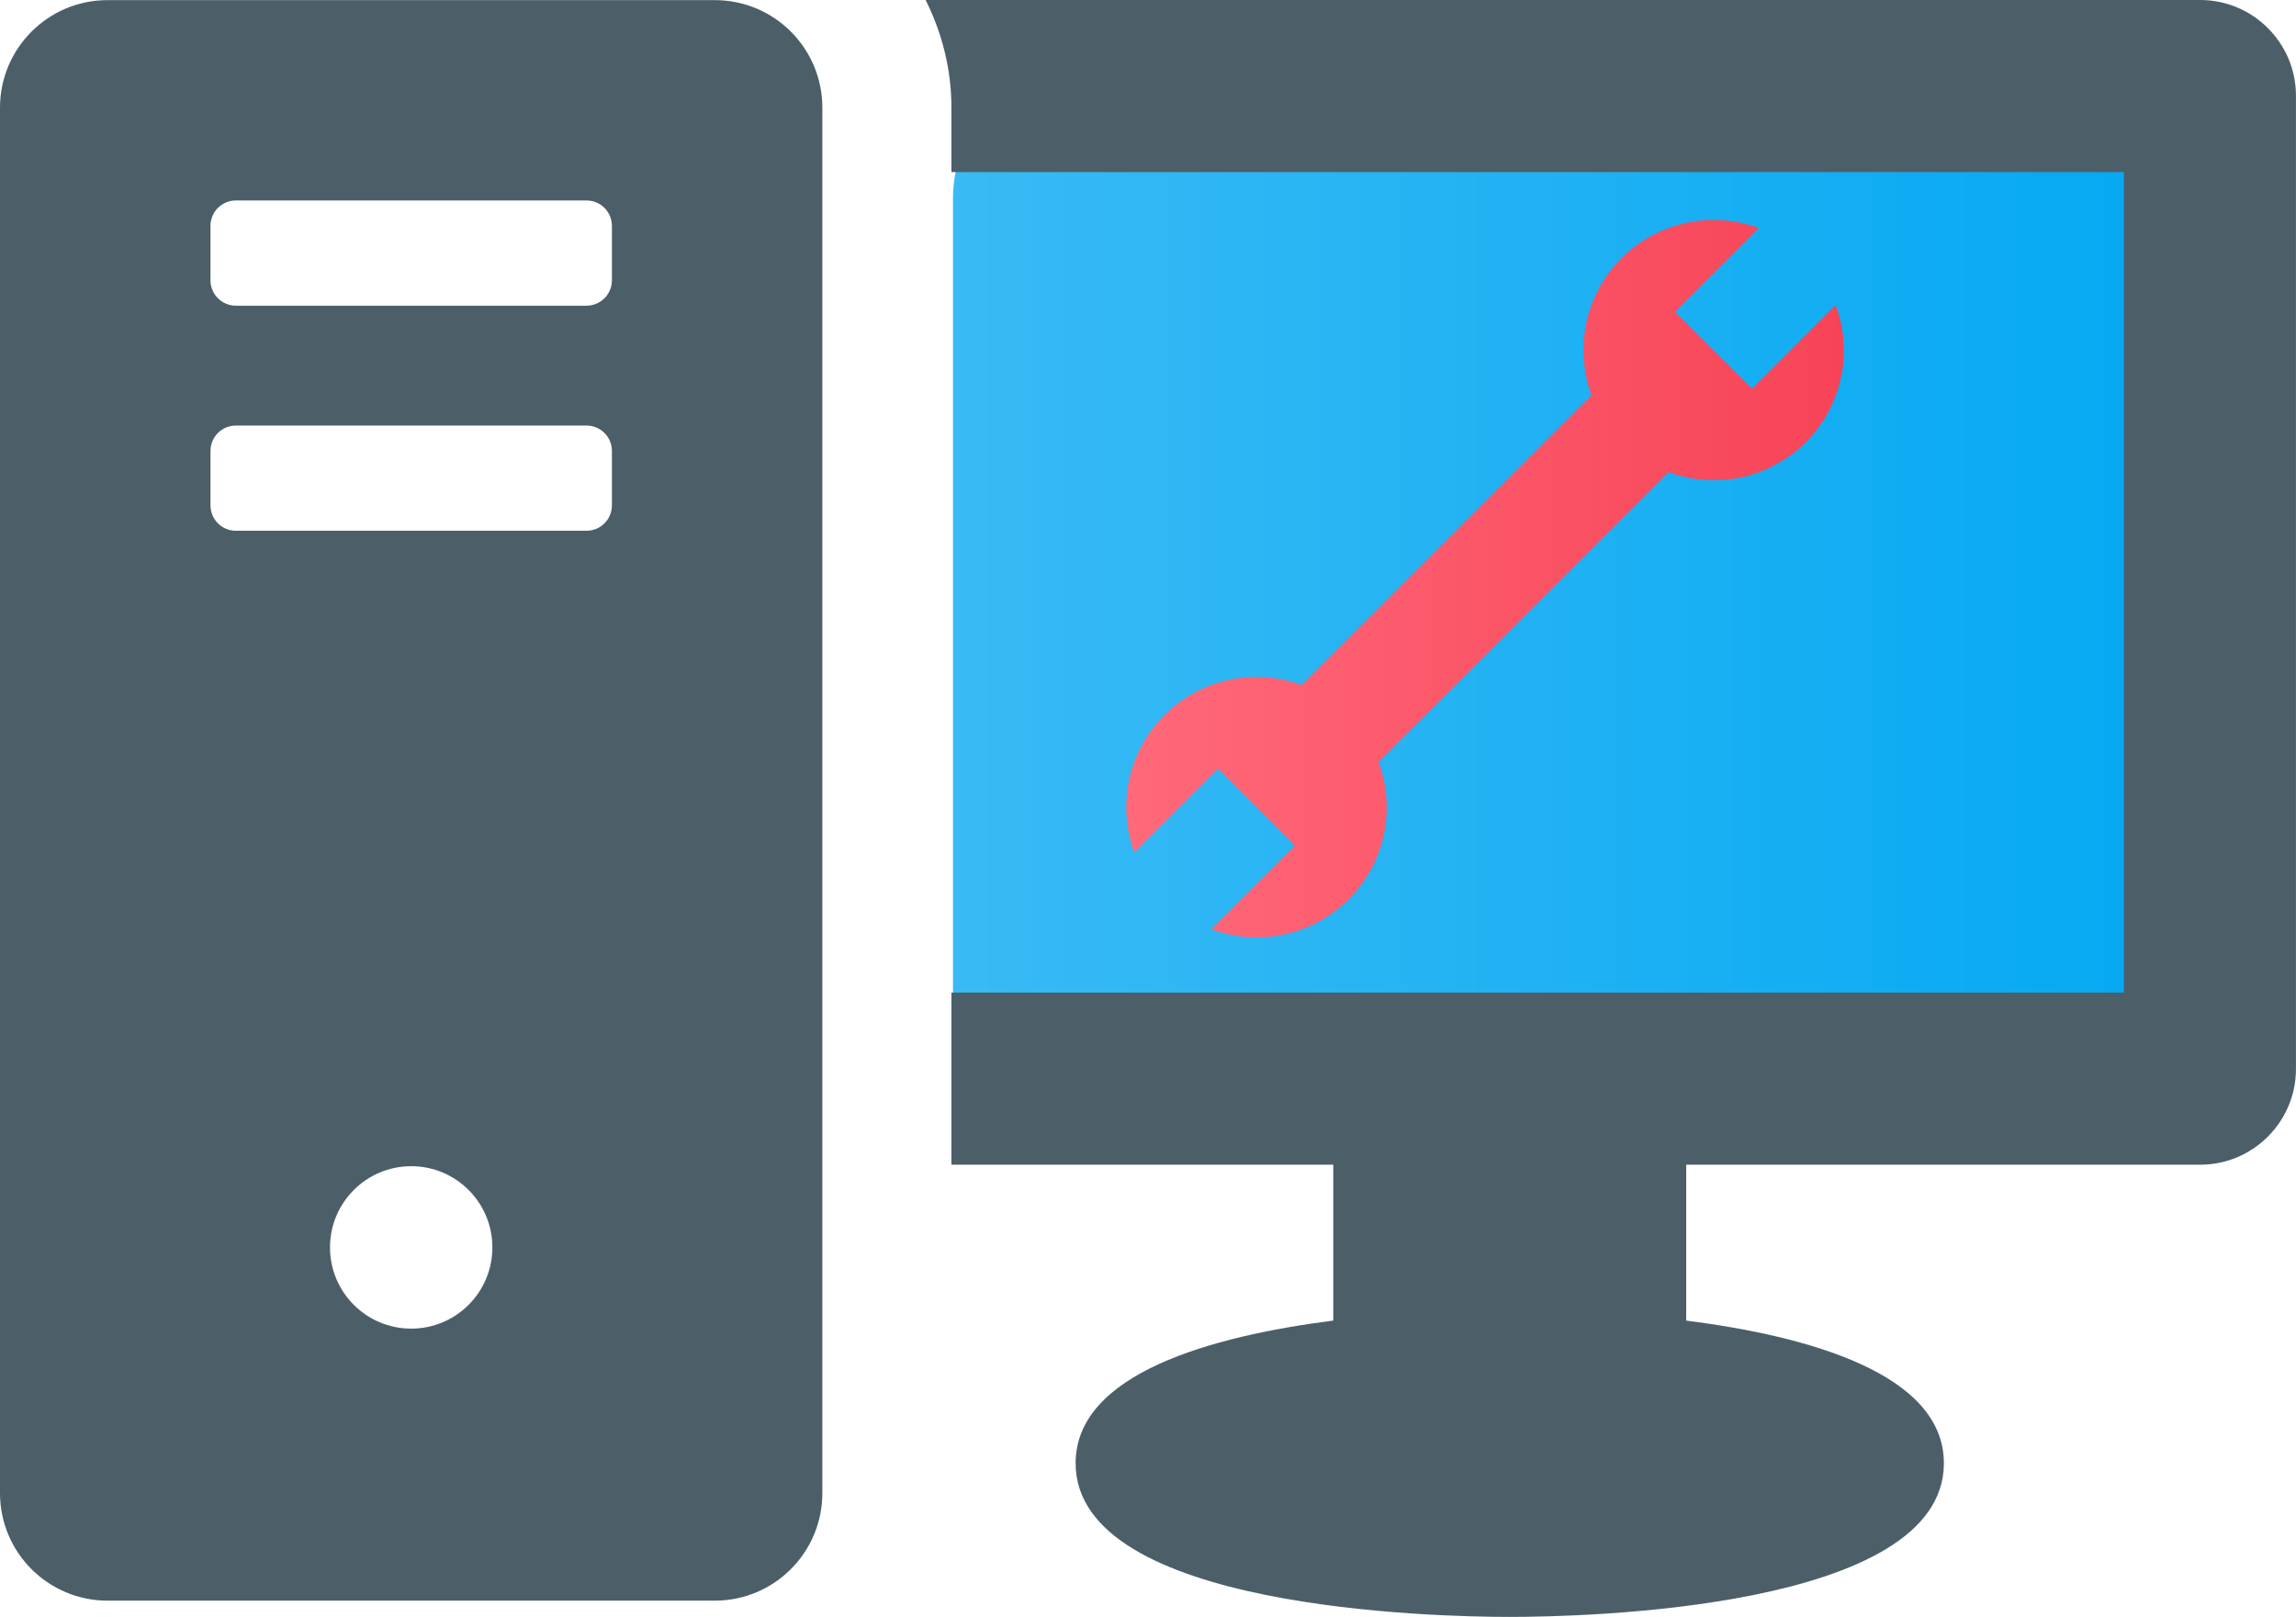
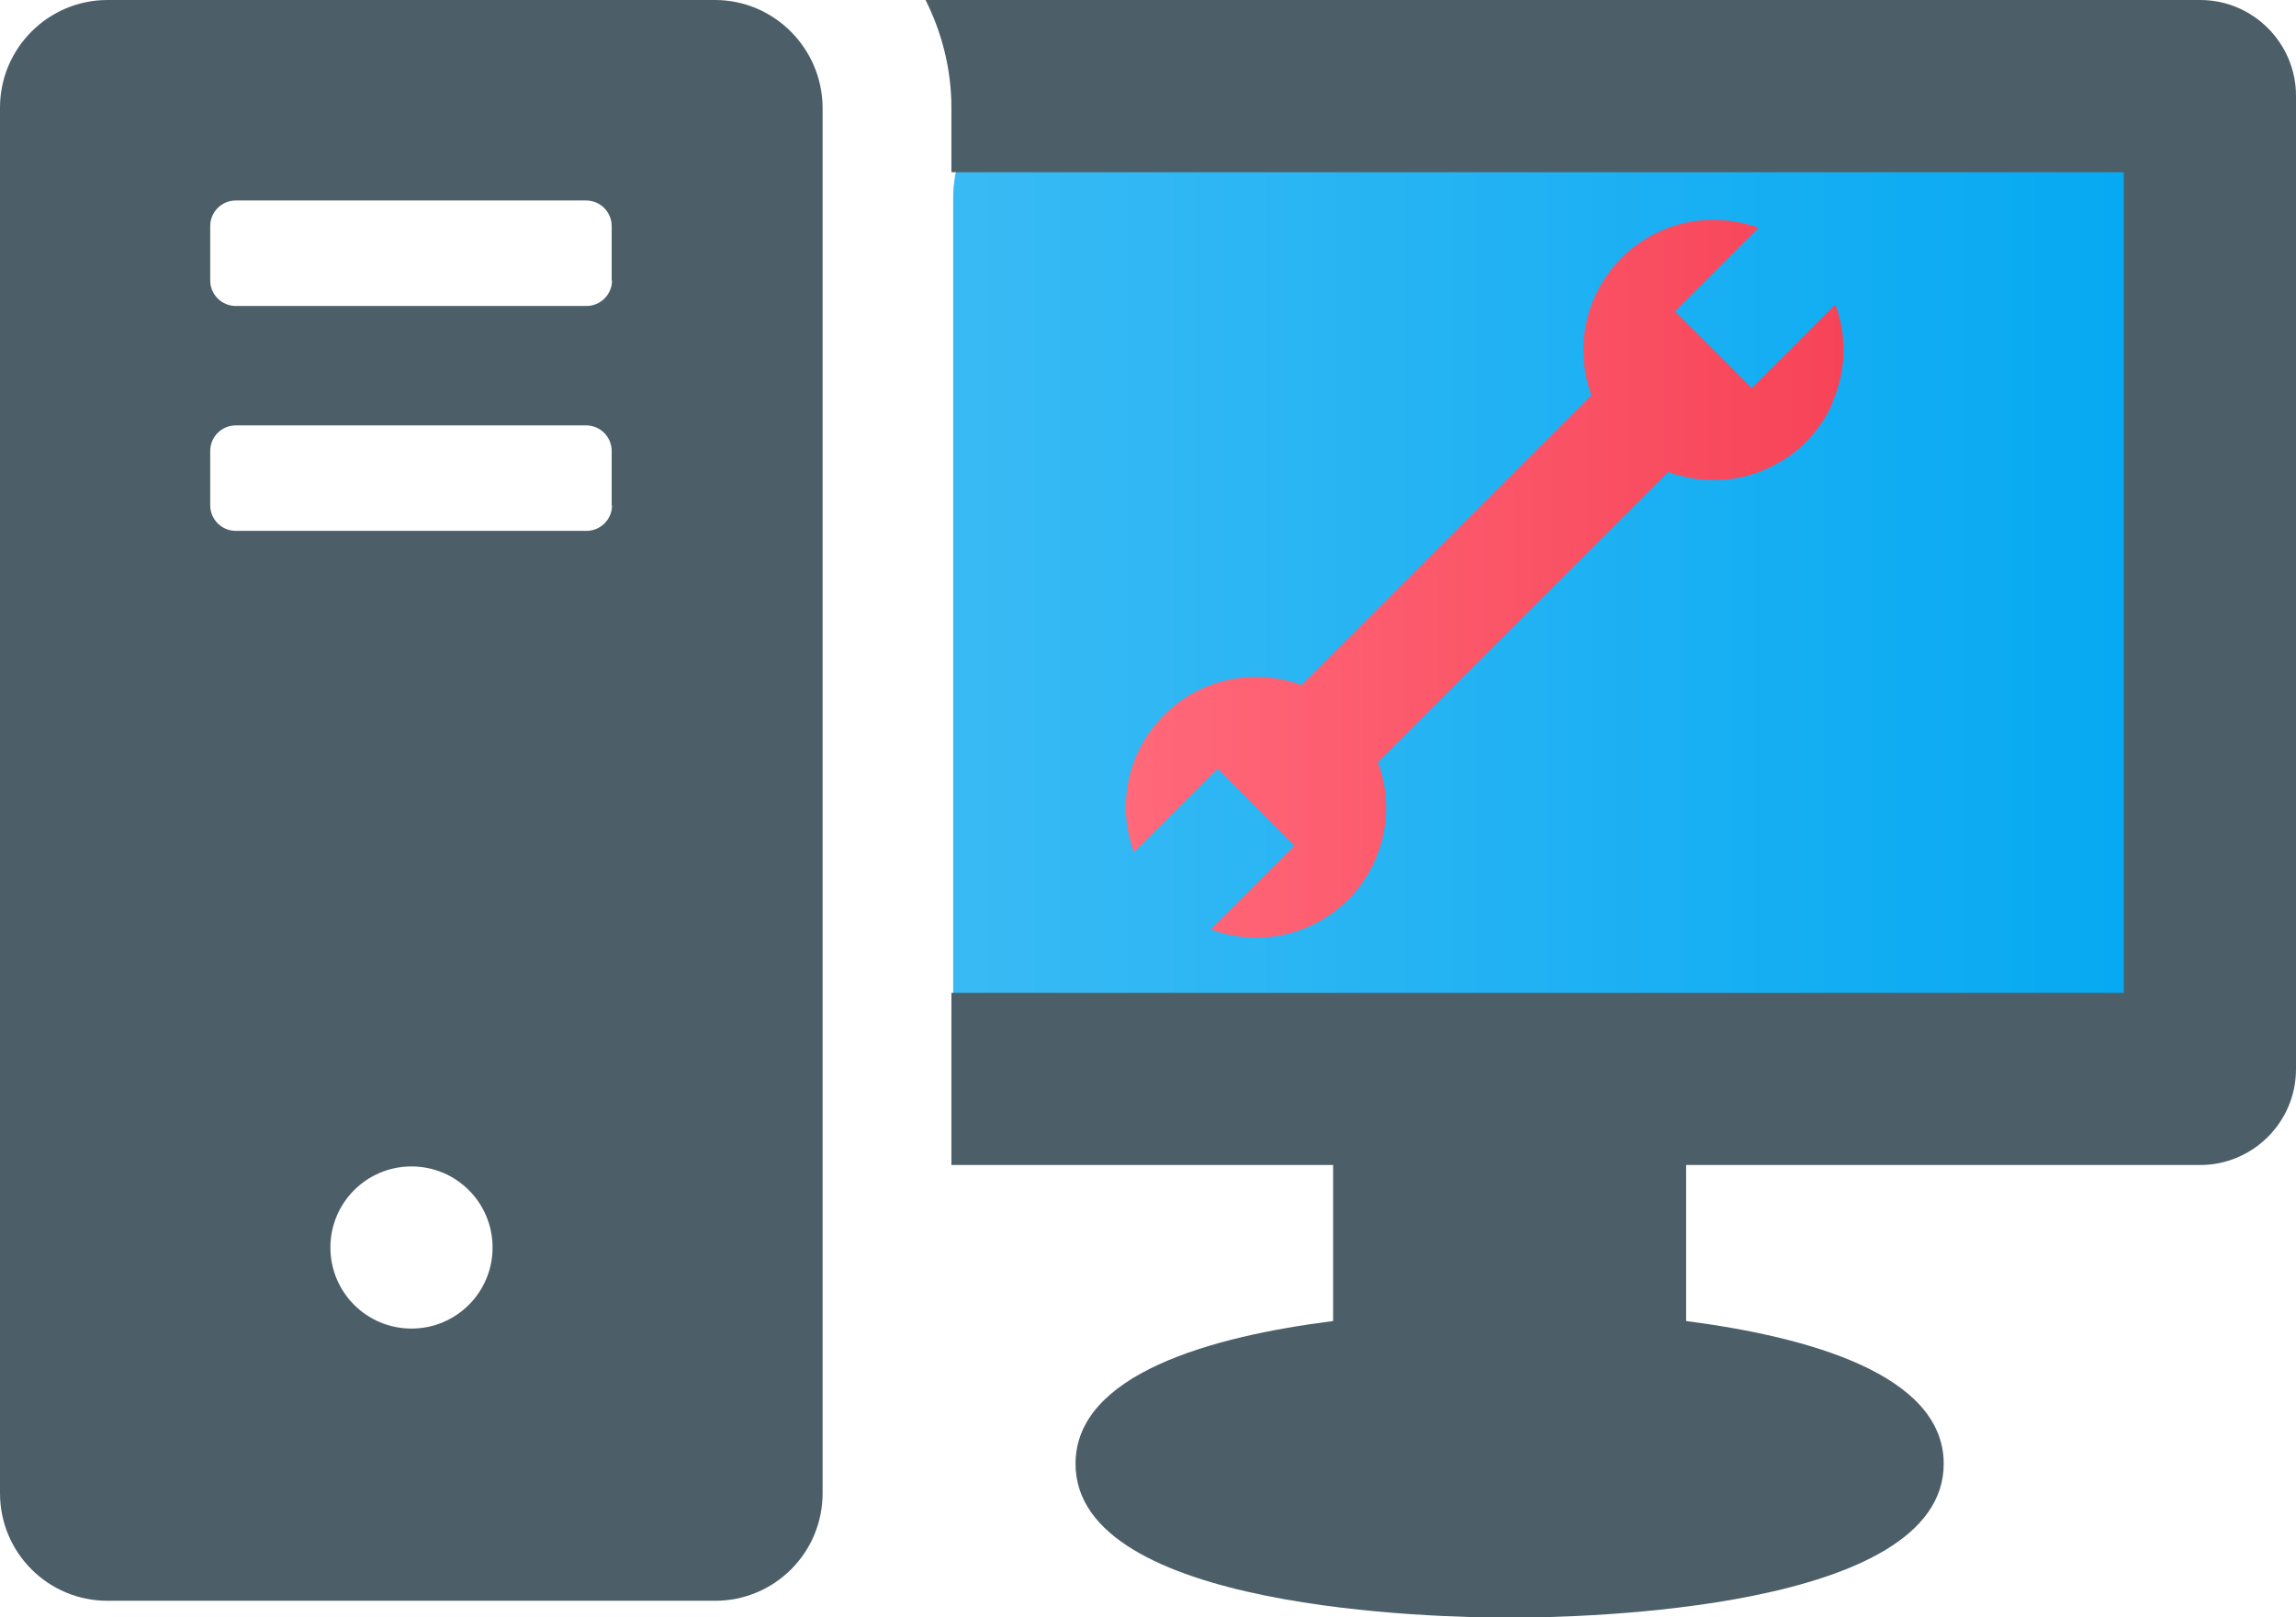
- <svg xmlns="http://www.w3.org/2000/svg" id="Layer_2" data-name="Layer 2" viewBox="0 0 584.7 411.84">
+ <svg xmlns="http://www.w3.org/2000/svg" id="Layer_2" data-name="Layer 2" viewBox="0 0 64 45.08">
  <defs>
    <style>
      .cls-1 {
-         fill: url(#New_Gradient_Swatch_copy_20);
+         fill: url(#linear-gradient);
      }

      .cls-2 {
        fill: #4c5f68;
      }

      .cls-3 {
        fill: url(#New_Gradient_Swatch_copy_13);
      }
    </style>
-     <linearGradient id="New_Gradient_Swatch_copy_13" data-name="New Gradient Swatch copy 13" x1="242.68" y1="153.1" x2="580.09" y2="153.1" gradientUnits="userSpaceOnUse">
+     <linearGradient id="New_Gradient_Swatch_copy_13" data-name="New Gradient Swatch copy 13" x1="26.56" y1="16.76" x2="63.5" y2="16.76" gradientUnits="userSpaceOnUse">
      <stop offset="0" stop-color="#39baf4" />
      <stop offset="1" stop-color="#00a7f2" />
    </linearGradient>
-     <linearGradient id="New_Gradient_Swatch_copy_20" data-name="New Gradient Swatch copy 20" x1="286.84" y1="147.37" x2="469.59" y2="147.37" gradientUnits="userSpaceOnUse">
+     <linearGradient id="linear-gradient" x1="31.4" y1="16.13" x2="51.4" y2="16.13" gradientUnits="userSpaceOnUse">
      <stop offset="0" stop-color="#ff697a" />
      <stop offset="1" stop-color="#f74357" />
    </linearGradient>
  </defs>
  <g id="Layer_1-2" data-name="Layer 1">
    <g>
-       <path class="cls-3" d="m250.06,275.92h322.71c2.16,0,4.23,1.16,5.66,3.25l1.67,2.45V47.39c0-12.63-8.21-22.93-18.34-22.93h-298.22c-11.51,0-20.85,11.65-20.85,25.99v231.29l1.72-2.57c1.38-2.08,3.44-3.25,5.66-3.25Z" />
-       <path class="cls-2" d="m560.31,0H235.72c4.11,8.22,6.57,17.53,6.57,27.39v16.44h298.57v209H242.29v43.83h97.24v39.7c-31.03,3.97-65.61,13.5-65.61,36.33,0,37.26,92.09,39.15,110.55,39.15s110.56-1.89,110.56-39.15c0-22.84-34.58-32.36-65.62-36.33v-39.7h130.9c13.43,0,24.38-10.95,24.38-24.38V24.38c0-13.43-10.95-24.38-24.38-24.38Z" />
-       <path class="cls-2" d="m182.04.03H27.39C12.27.03,0,12.3,0,27.43v352.88c0,15.13,12.27,27.39,27.39,27.39h154.64c15.13,0,27.39-12.27,27.39-27.39V27.43C209.43,12.3,197.16.03,182.04.03Zm-77.32,338.38c-11.43,0-20.68-9.26-20.68-20.68s9.26-20.69,20.68-20.69,20.67,9.26,20.67,20.69-9.26,20.68-20.67,20.68Zm51.11-209.69c0,3.57-2.9,6.47-6.47,6.47H60.07c-3.57,0-6.47-2.9-6.47-6.47v-13.86c0-3.58,2.9-6.47,6.47-6.47h89.29c3.57,0,6.47,2.9,6.47,6.47v13.86Zm0-57.33c0,3.57-2.9,6.47-6.47,6.47H60.07c-3.57,0-6.47-2.9-6.47-6.47v-13.86c0-3.58,2.9-6.47,6.47-6.47h89.29c3.57,0,6.47,2.9,6.47,6.47v13.86Z" />
-       <path class="cls-1" d="m466.7,102.69c-1.59,3.6-3.9,7-6.83,9.93-2.05,2.05-4.32,3.81-6.75,5.16-3.23,1.93-6.66,3.23-10.23,3.94-2.35.42-4.69.63-7.04.55-2.43,0-4.82-.29-7.21-.88-1.26-.29-2.51-.67-3.73-1.13l-12.95,12.95-6.12,6.12-2.81,2.81-33.77,33.78-18.19,18.14c4.36,11.78,1.84,25.52-7.63,34.99-9.43,9.43-23.17,12.03-34.95,7.63l21.29-21.29-19.57-19.61-21.33,21.33c-4.36-11.77-1.8-25.52,7.67-34.99,9.43-9.43,23.17-11.99,34.95-7.63l52.13-52.13.33-.33,21.33-21.33c-4.28-11.65-1.84-25.23,7.33-34.65.08-.13.17-.21.29-.33,3.35-3.31,7.21-5.78,11.36-7.38,7.58-3.02,16.01-3.06,23.64-.25l-20.33,20.33-1.01,1,1.59,1.59,18.02,17.98,21.29-21.29c3.02,8.09,2.77,17.1-.8,25.02Z" />
+       <path class="cls-3" d="m27.37,30.2h35.32c.24,0,.46.13.62.36l.18.27V5.19c0-1.38-.9-2.51-2.01-2.51H28.85c-1.26,0-2.28,1.27-2.28,2.84v25.32l.19-.28c.15-.23.38-.36.62-.36Z" />
+       <path class="cls-2" d="m61.33,0H25.8c.45.9.72,1.92.72,3v1.8h32.68v22.88H26.52v4.8h10.64v4.35c-3.4.43-7.18,1.48-7.18,3.98,0,4.08,10.08,4.29,12.1,4.29s12.1-.21,12.1-4.29c0-2.5-3.79-3.54-7.18-3.98v-4.35h14.33c1.47,0,2.67-1.2,2.67-2.67V2.67c0-1.47-1.2-2.67-2.67-2.67Z" />
+       <path class="cls-2" d="m19.93,0H3C1.34,0,0,1.35,0,3v38.63c0,1.66,1.34,3,3,3h16.93c1.66,0,3-1.34,3-3V3C22.92,1.35,21.58,0,19.93,0Zm-8.46,37.04c-1.25,0-2.26-1.01-2.26-2.26s1.01-2.26,2.26-2.26,2.26,1.01,2.26,2.26-1.01,2.26-2.26,2.26Zm5.59-22.95c0,.39-.32.71-.71.71H6.57c-.39,0-.71-.32-.71-.71v-1.52c0-.39.32-.71.71-.71h9.77c.39,0,.71.32.71.71v1.52Zm0-6.27c0,.39-.32.71-.71.71H6.57c-.39,0-.71-.32-.71-.71v-1.52c0-.39.32-.71.71-.71h9.77c.39,0,.71.32.71.71v1.52Z" />
+       <path class="cls-1" d="m51.08,11.24c-.17.39-.43.77-.75,1.09-.22.22-.47.42-.74.56-.35.21-.73.35-1.12.43-.26.05-.51.07-.77.06-.27,0-.53-.03-.79-.1-.14-.03-.28-.07-.41-.12l-1.42,1.42-.67.67-.31.31-3.7,3.7-1.99,1.99c.48,1.29.2,2.79-.83,3.83-1.03,1.03-2.54,1.32-3.83.83l2.33-2.33-2.14-2.15-2.33,2.33c-.48-1.29-.2-2.79.84-3.83,1.03-1.03,2.54-1.31,3.83-.83l5.71-5.71.04-.04,2.33-2.33c-.47-1.28-.2-2.76.8-3.79,0-.01.02-.02.03-.04.37-.36.79-.63,1.24-.81.83-.33,1.75-.33,2.59-.03l-2.22,2.22-.11.11.17.17,1.97,1.97,2.33-2.33c.33.89.3,1.87-.09,2.74Z" />
    </g>
  </g>
</svg>
